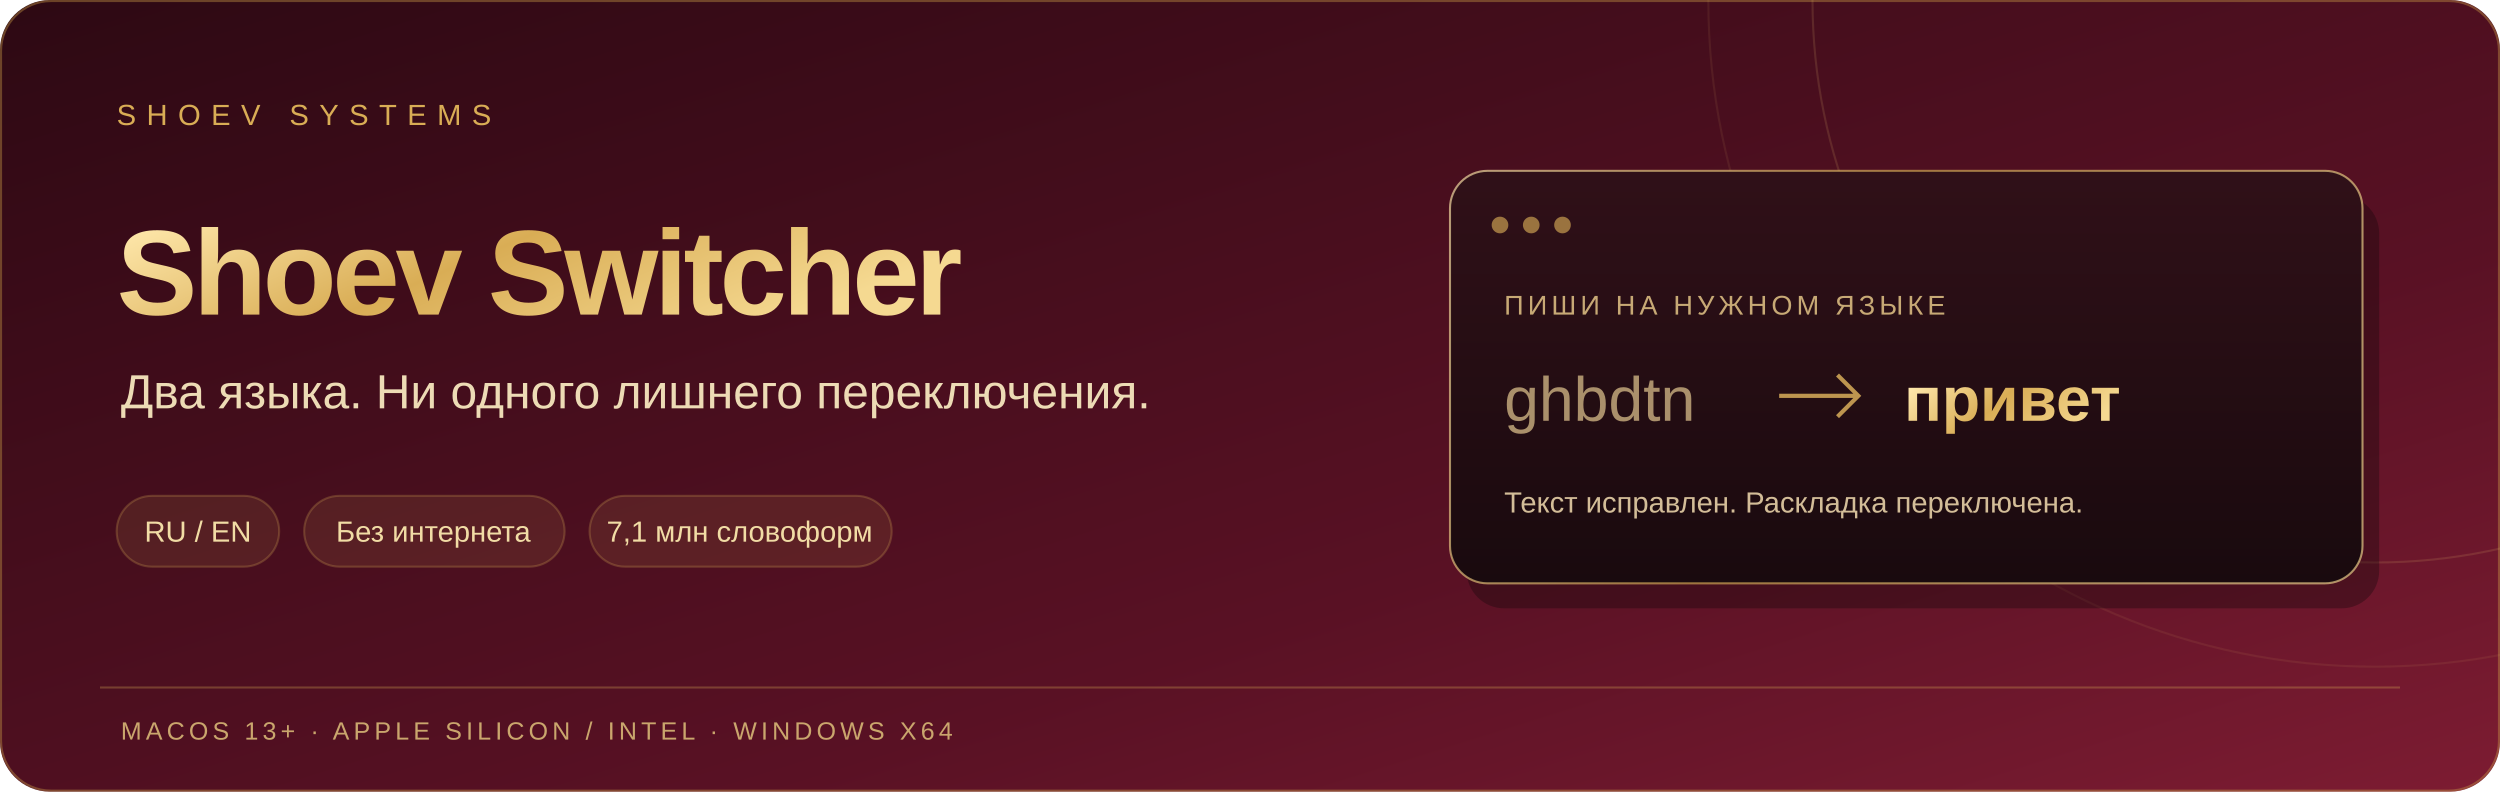
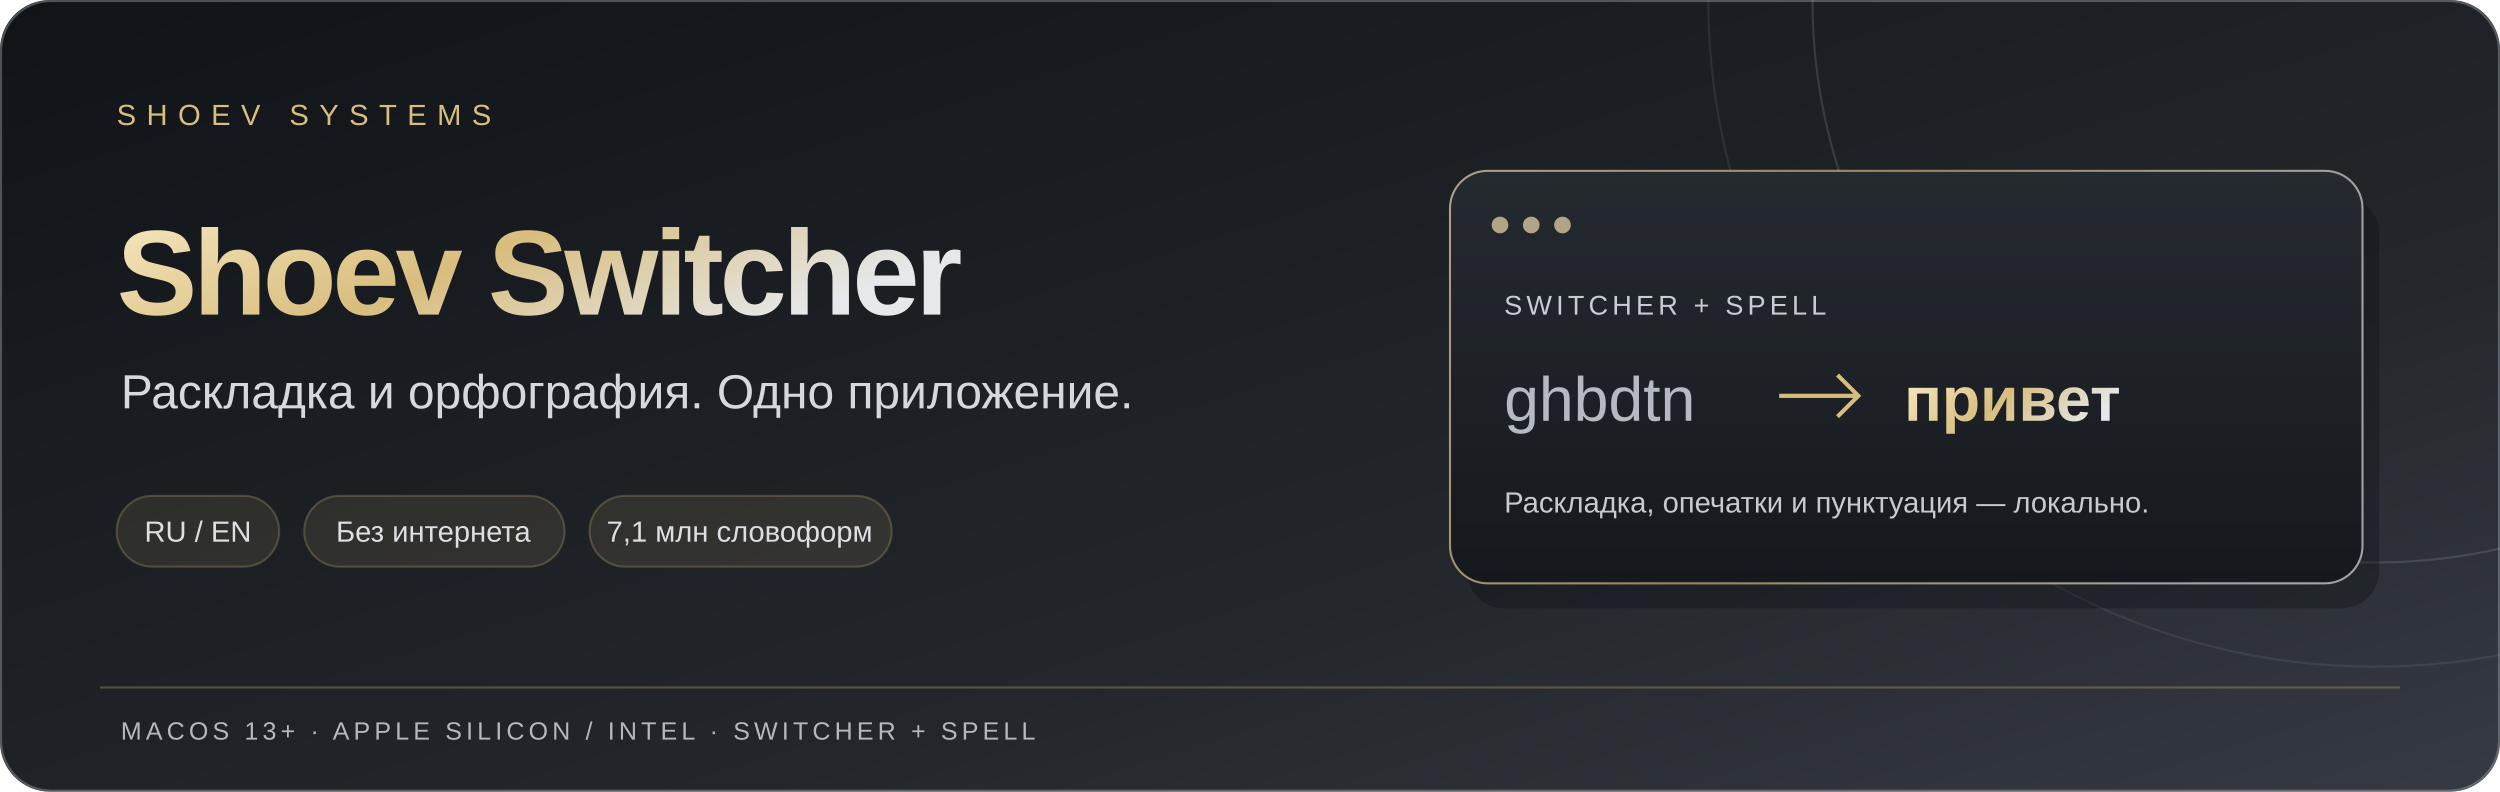
<svg xmlns="http://www.w3.org/2000/svg" width="1200" height="380" viewBox="0 0 1200 380" role="img" aria-labelledby="title desc">
  <defs>
    <linearGradient id="bg" x2="1" y2="1">
-       <stop stop-color="#2d0913" />
-       <stop offset=".65" stop-color="#591124" />
-       <stop offset="1" stop-color="#7d1c32" />
+       <stop stop-color="#101317" />
+       <stop offset=".65" stop-color="#23272c" />
+       <stop offset="1" stop-color="#363b42" />
    </linearGradient>
    <linearGradient id="card" x2="0" y2="1">
-       <stop stop-color="#301018" />
-       <stop offset="1" stop-color="#190a0e" />
+       <stop stop-color="#252a30" />
+       <stop offset="1" stop-color="#15191e" />
    </linearGradient>
    <linearGradient id="gold" x2="1" y2=".25">
-       <stop stop-color="#ffe9ad" />
-       <stop offset=".48" stop-color="#d9ad55" />
-       <stop offset="1" stop-color="#f5d991" />
+       <stop stop-color="#f4e4bc" />
+       <stop offset=".48" stop-color="#d8bd7d" />
+       <stop offset="1" stop-color="#e6e8eb" />
    </linearGradient>
  </defs>
  <rect width="1200" height="380" rx="24" fill="url(#bg)" />
-   <rect x=".5" y=".5" width="1199" height="379" rx="24" fill="none" stroke="#c99b47" stroke-opacity=".4" />
-   <circle cx="1140" cy="0" r="270" fill="none" stroke="#e2ba6d" stroke-opacity=".15" />
-   <circle cx="1140" cy="0" r="320" fill="none" stroke="#e2ba6d" stroke-opacity=".09" />
-   <path d="M48 330H1152" stroke="#d9ad55" stroke-opacity=".3" />
+   <rect x=".5" y=".5" width="1199" height="379" rx="24" fill="none" stroke="#a9adb4" stroke-opacity=".4" />
+   <circle cx="1140" cy="0" r="270" fill="none" stroke="#d6d9df" stroke-opacity=".15" />
+   <circle cx="1140" cy="0" r="320" fill="none" stroke="#d6d9df" stroke-opacity=".09" />
+   <path d="M48 330H1152" stroke="#d8bd7d" stroke-opacity=".3" />
  <g font-family="-apple-system,BlinkMacSystemFont,'Segoe UI',Arial,sans-serif">
-     <text x="56" y="60" fill="#d9ad55" font-size="14" letter-spacing="5">SHOEV SYSTEMS</text>
+     <text x="56" y="60" fill="#d8bd7d" font-size="14" letter-spacing="5">SHOEV SYSTEMS</text>
    <text x="56" y="151" fill="url(#gold)" font-size="58" font-weight="650" letter-spacing="-2">Shoev Switcher</text>
-     <text x="58" y="196" fill="#eddbb5" font-size="23">Два языка. Ни одного лишнего переключения.</text>
-     <g font-size="14" fill="#f1dca5">
-       <rect x="56" y="238" width="78" height="34" rx="17" fill="#d9ad55" fill-opacity=".11" stroke="#d9ad55" stroke-opacity=".25" />
+     <text x="58" y="196" fill="#d5d8dd" font-size="23">Раскладка и орфография. Одно приложение.</text>
+     <g font-size="14" fill="#dedfe2">
+       <rect x="56" y="238" width="78" height="34" rx="17" fill="#d8bd7d" fill-opacity=".11" stroke="#d8bd7d" stroke-opacity=".25" />
      <text x="95" y="260" text-anchor="middle">RU / EN</text>
-       <rect x="146" y="238" width="125" height="34" rx="17" fill="#d9ad55" fill-opacity=".11" stroke="#d9ad55" stroke-opacity=".25" />
+       <rect x="146" y="238" width="125" height="34" rx="17" fill="#d8bd7d" fill-opacity=".11" stroke="#d8bd7d" stroke-opacity=".25" />
      <text x="208" y="260" text-anchor="middle">Без интернета</text>
-       <rect x="283" y="238" width="145" height="34" rx="17" fill="#d9ad55" fill-opacity=".11" stroke="#d9ad55" stroke-opacity=".25" />
+       <rect x="283" y="238" width="145" height="34" rx="17" fill="#d8bd7d" fill-opacity=".11" stroke="#d8bd7d" stroke-opacity=".25" />
      <text x="355" y="260" text-anchor="middle">7,1 млн словоформ</text>
    </g>
-     <rect x="704" y="94" width="438" height="198" rx="18" fill="#12060a" fill-opacity=".35" />
+     <rect x="704" y="94" width="438" height="198" rx="18" fill="#0d1014" fill-opacity=".35" />
    <rect x="696" y="82" width="438" height="198" rx="18" fill="url(#card)" stroke="url(#gold)" stroke-opacity=".65" />
-     <circle cx="720" cy="108" r="4" fill="#9a733f" />
-     <circle cx="735" cy="108" r="4" fill="#9a733f" />
-     <circle cx="750" cy="108" r="4" fill="#9a733f" />
-     <text x="722" y="151" fill="#c7a975" font-size="13" letter-spacing="2">ПИШИ НА НУЖНОМ ЯЗЫКЕ</text>
-     <text x="722" y="202" fill="#aa906b" font-size="30">ghbdtn</text>
-     <path d="M854 190H892M882 180L892 190L882 200" fill="none" stroke="#bd954f" stroke-width="2" />
+     <circle cx="720" cy="108" r="4" fill="#b2a487" />
+     <circle cx="735" cy="108" r="4" fill="#b2a487" />
+     <circle cx="750" cy="108" r="4" fill="#b2a487" />
+     <text x="722" y="151" fill="#c9cdd3" font-size="13" letter-spacing="2">SWITCHER + SPELL</text>
+     <text x="722" y="202" fill="#b5bac2" font-size="30">ghbdtn</text>
+     <path d="M854 190H892M882 180L892 190L882 200" fill="none" stroke="#d8bd7d" stroke-width="2" />
    <text x="914" y="202" fill="url(#gold)" font-size="30" font-weight="600">привет</text>
-     <text x="722" y="246" fill="#d3bd98" font-size="14">Текст исправлен. Раскладка переключена.</text>
-     <text x="58" y="355" fill="#caa66d" font-size="12" letter-spacing="2">MACOS 13+ · APPLE SILICON / INTEL · WINDOWS X64</text>
+     <text x="722" y="246" fill="#c5cbd1" font-size="14">Раскладка, опечатки и пунктуация — локально.</text>
+     <text x="58" y="355" fill="#b3b9c1" font-size="12" letter-spacing="2">MACOS 13+ · APPLE SILICON / INTEL · SWITCHER + SPELL</text>
  </g>
</svg>
